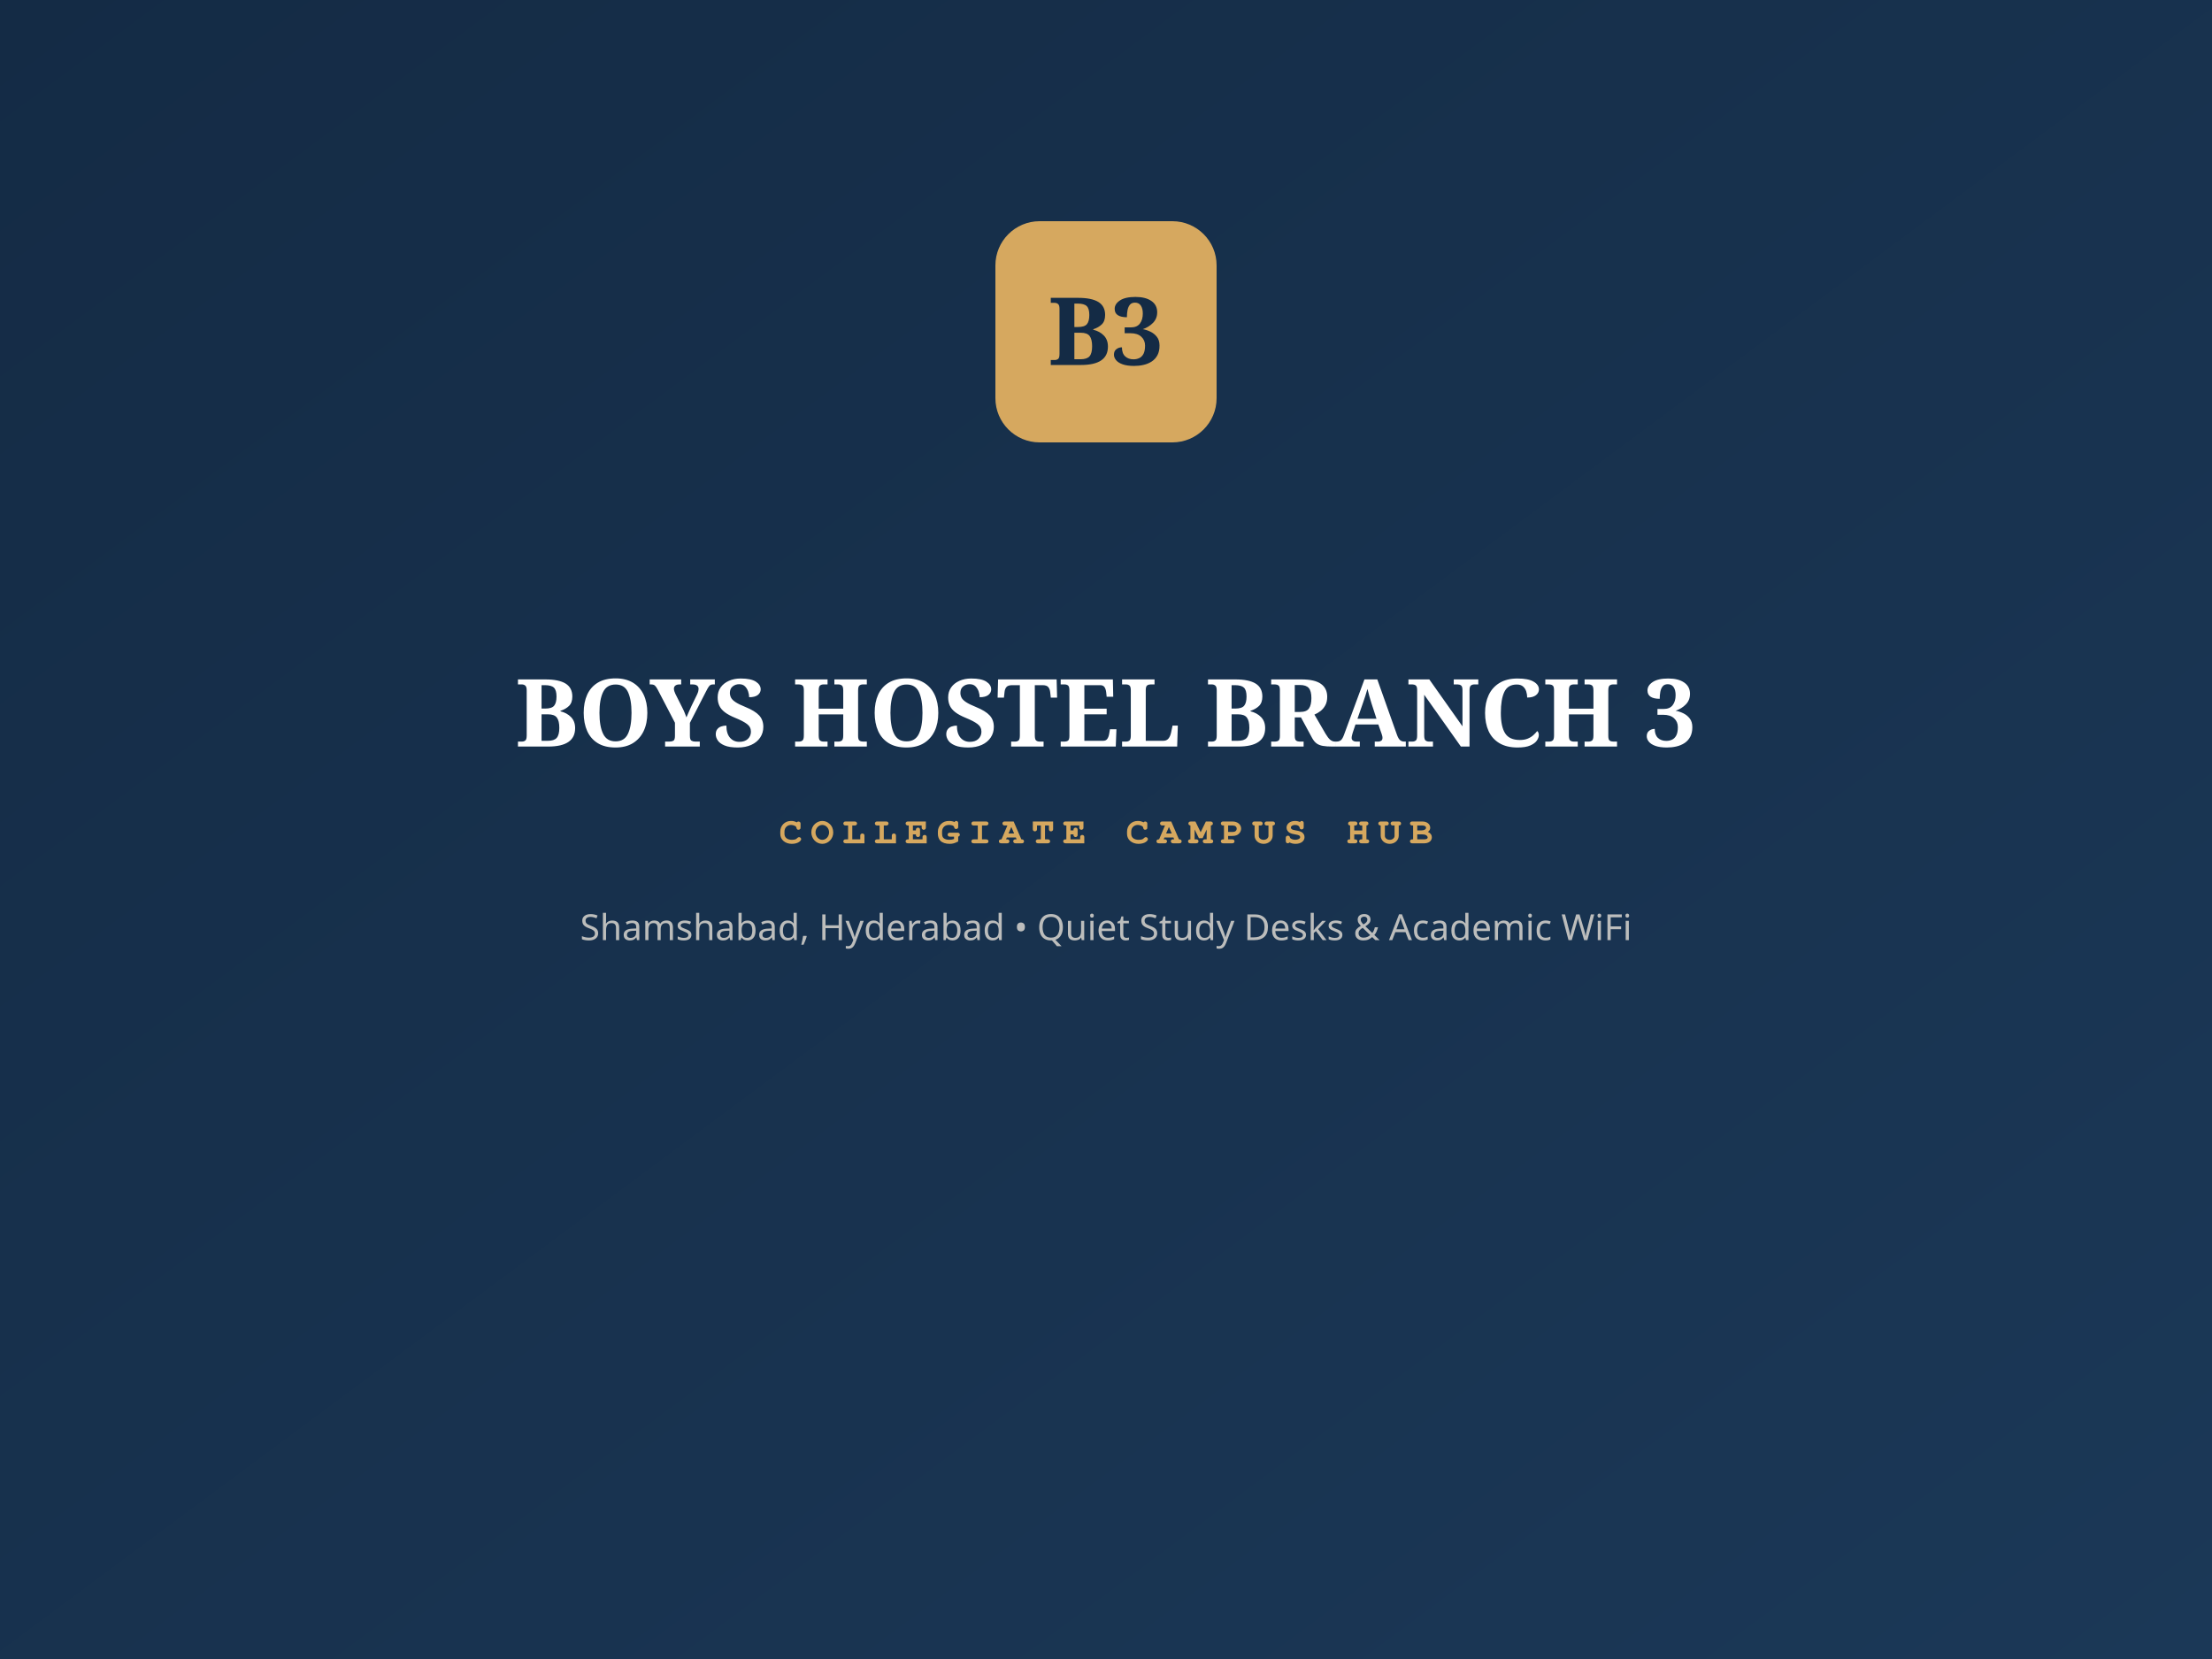
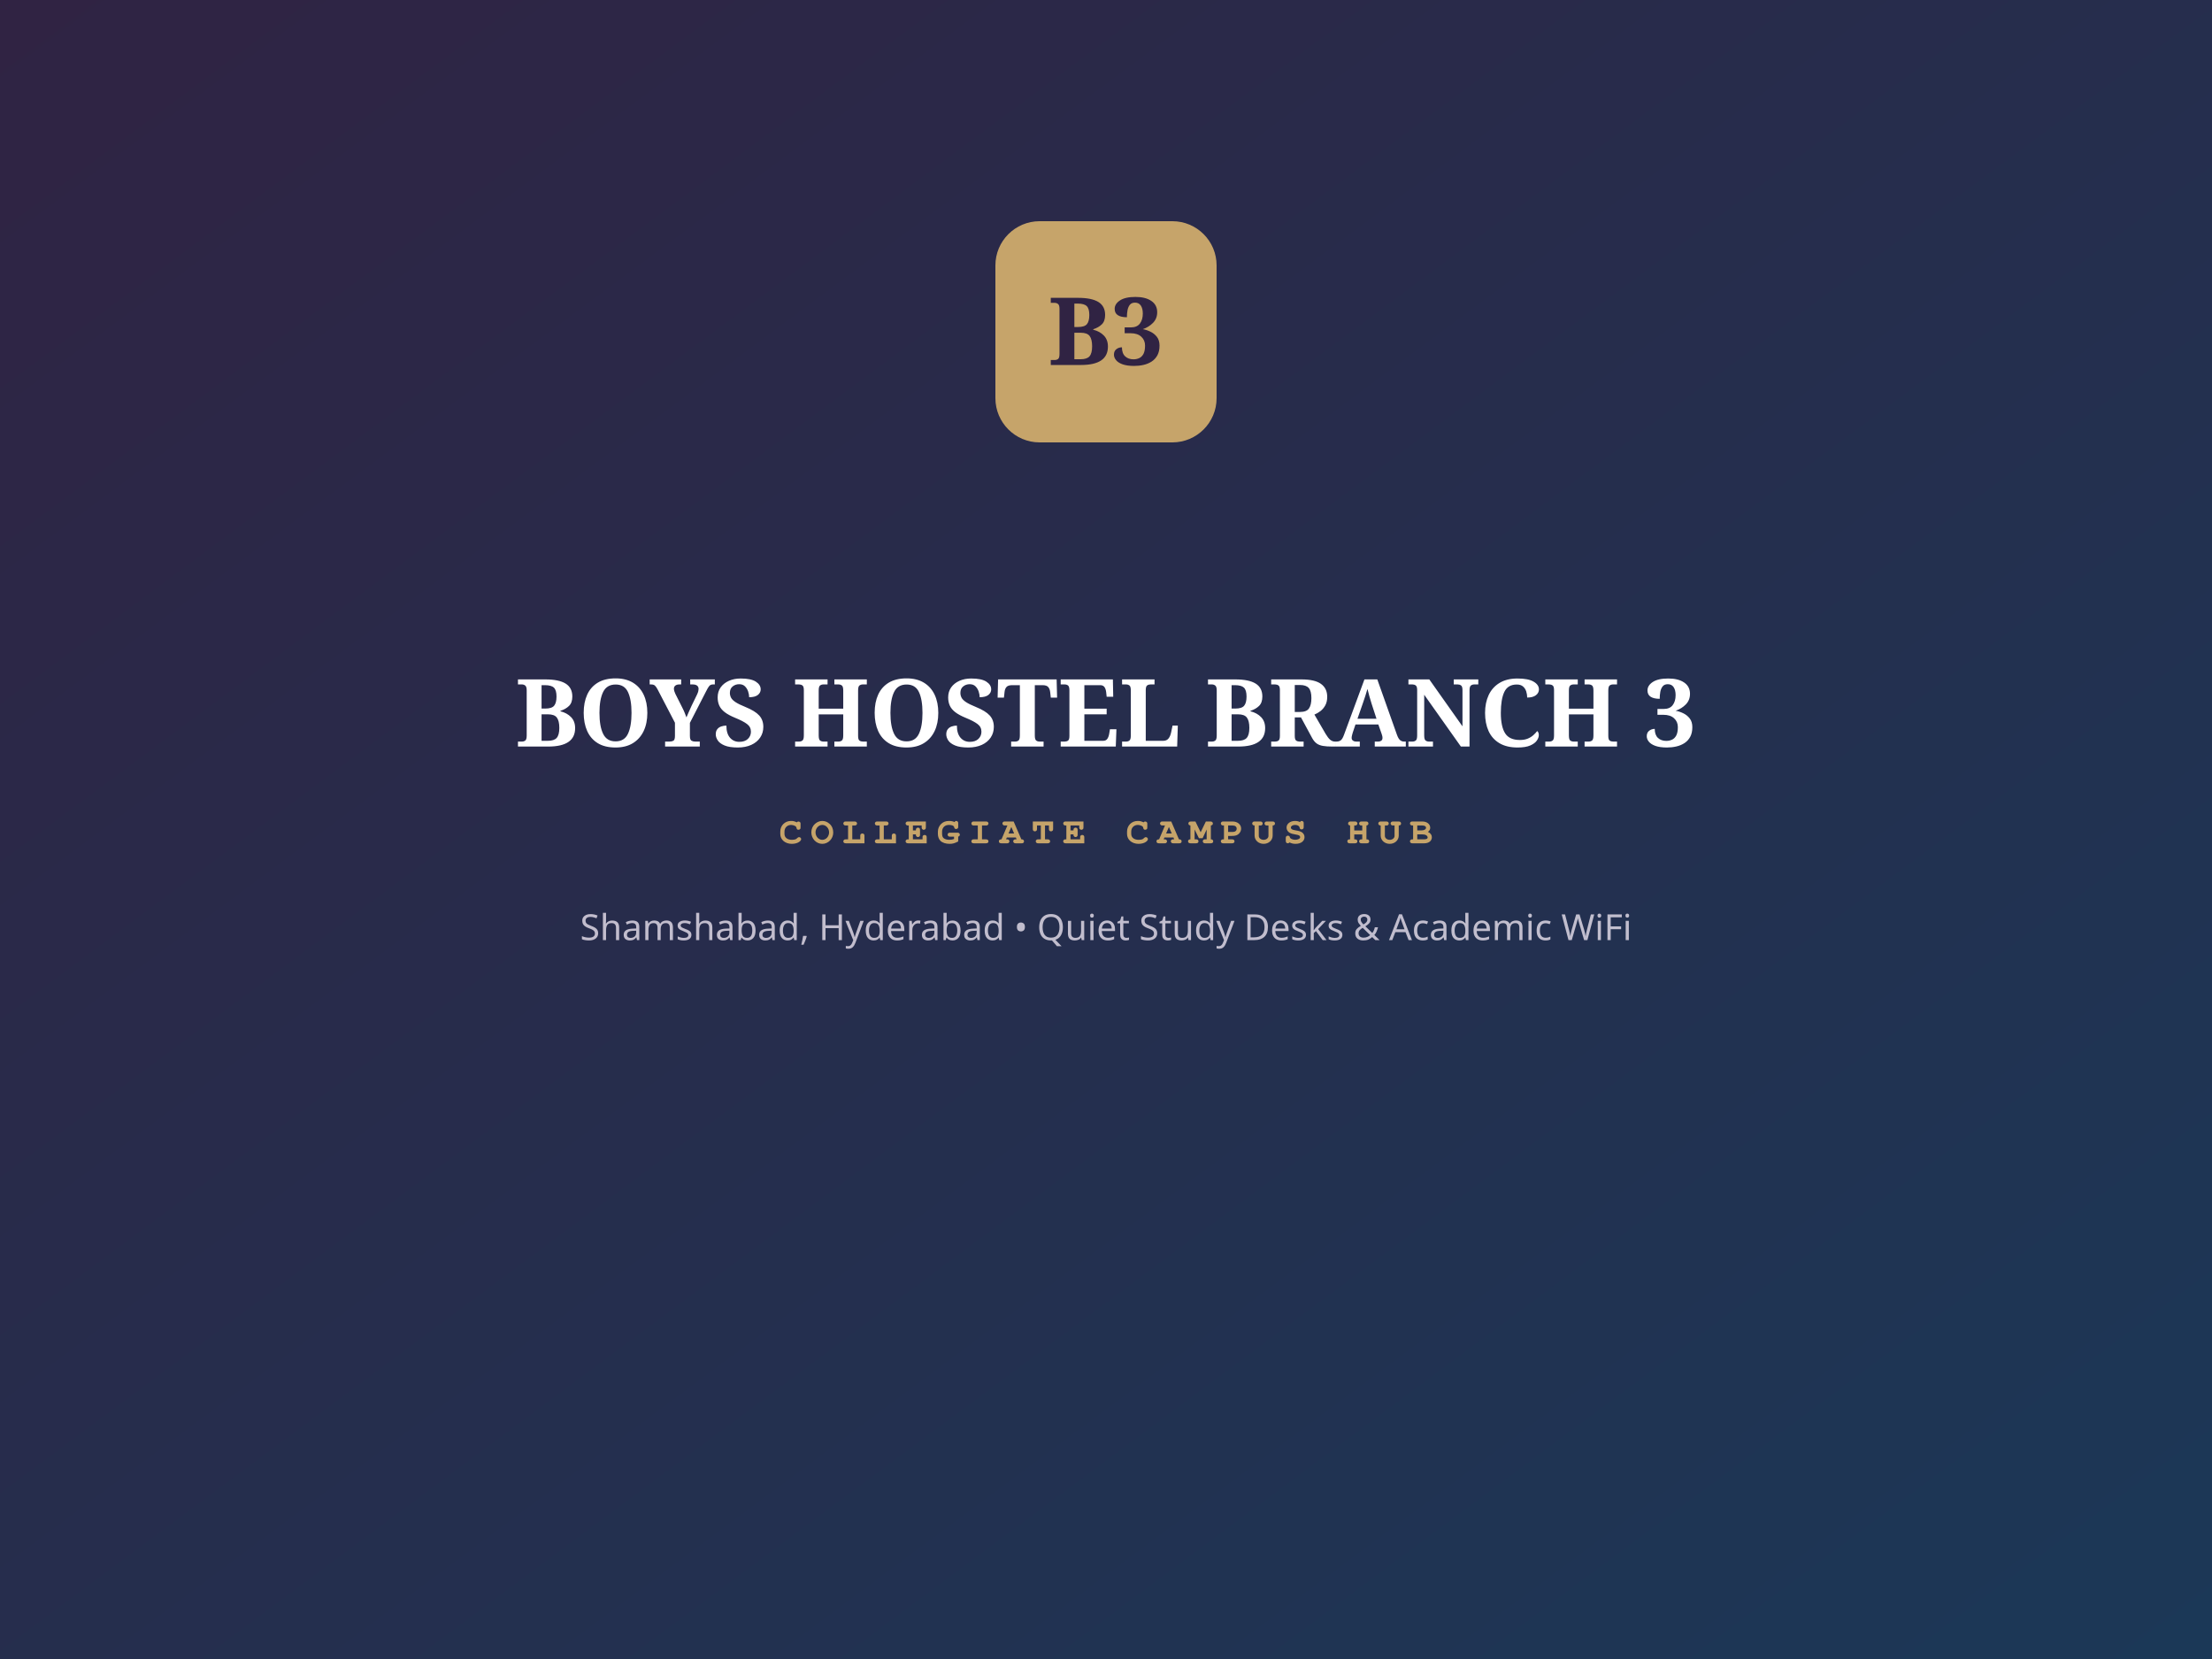
<svg xmlns="http://www.w3.org/2000/svg" viewBox="0 0 800 600" width="100%" height="100%">
  <defs>
    <linearGradient id="bg3" x1="0%" y1="0%" x2="100%" y2="100%">
-       <stop offset="0%" stop-color="#142B45" />
+       <stop offset="0%" stop-color="#302343" />
      <stop offset="100%" stop-color="#1B3857" />
    </linearGradient>
  </defs>
  <rect width="800" height="600" fill="url(#bg3)" />
  <g text-anchor="middle">
-     <rect x="360" y="80" width="80" height="80" rx="16" fill="#D6A85F" />
-     <text x="400" y="132" font-family="Georgia, serif" font-size="34" font-weight="bold" fill="#142B45">B3</text>
+     <rect x="360" y="80" width="80" height="80" rx="16" fill="#C6A46A" />
+     <text x="400" y="132" font-family="Georgia, serif" font-size="34" font-weight="bold" fill="#302343">B3</text>
    <text x="400" y="270" font-family="Georgia, serif" font-size="34" font-weight="bold" fill="#FFFFFF">BOYS HOSTEL BRANCH 3</text>
-     <text x="400" y="305" font-family="Courier, monospace" font-size="14" font-weight="bold" fill="#D6A85F" letter-spacing="3">COLLEGIATE CAMPUS HUB</text>
-     <text x="400" y="340" font-family="sans-serif" font-size="13" fill="#E5E0D7" opacity="0.8">Shamshabad, Hyderabad • Quiet Study Desks &amp; Academic WiFi</text>
+     <text x="400" y="305" font-family="Courier, monospace" font-size="14" font-weight="bold" fill="#C6A46A" letter-spacing="3">COLLEGIATE CAMPUS HUB</text>
+     <text x="400" y="340" font-family="sans-serif" font-size="13" fill="#E9E1ED" opacity="0.8">Shamshabad, Hyderabad • Quiet Study Desks &amp; Academic WiFi</text>
  </g>
</svg>
